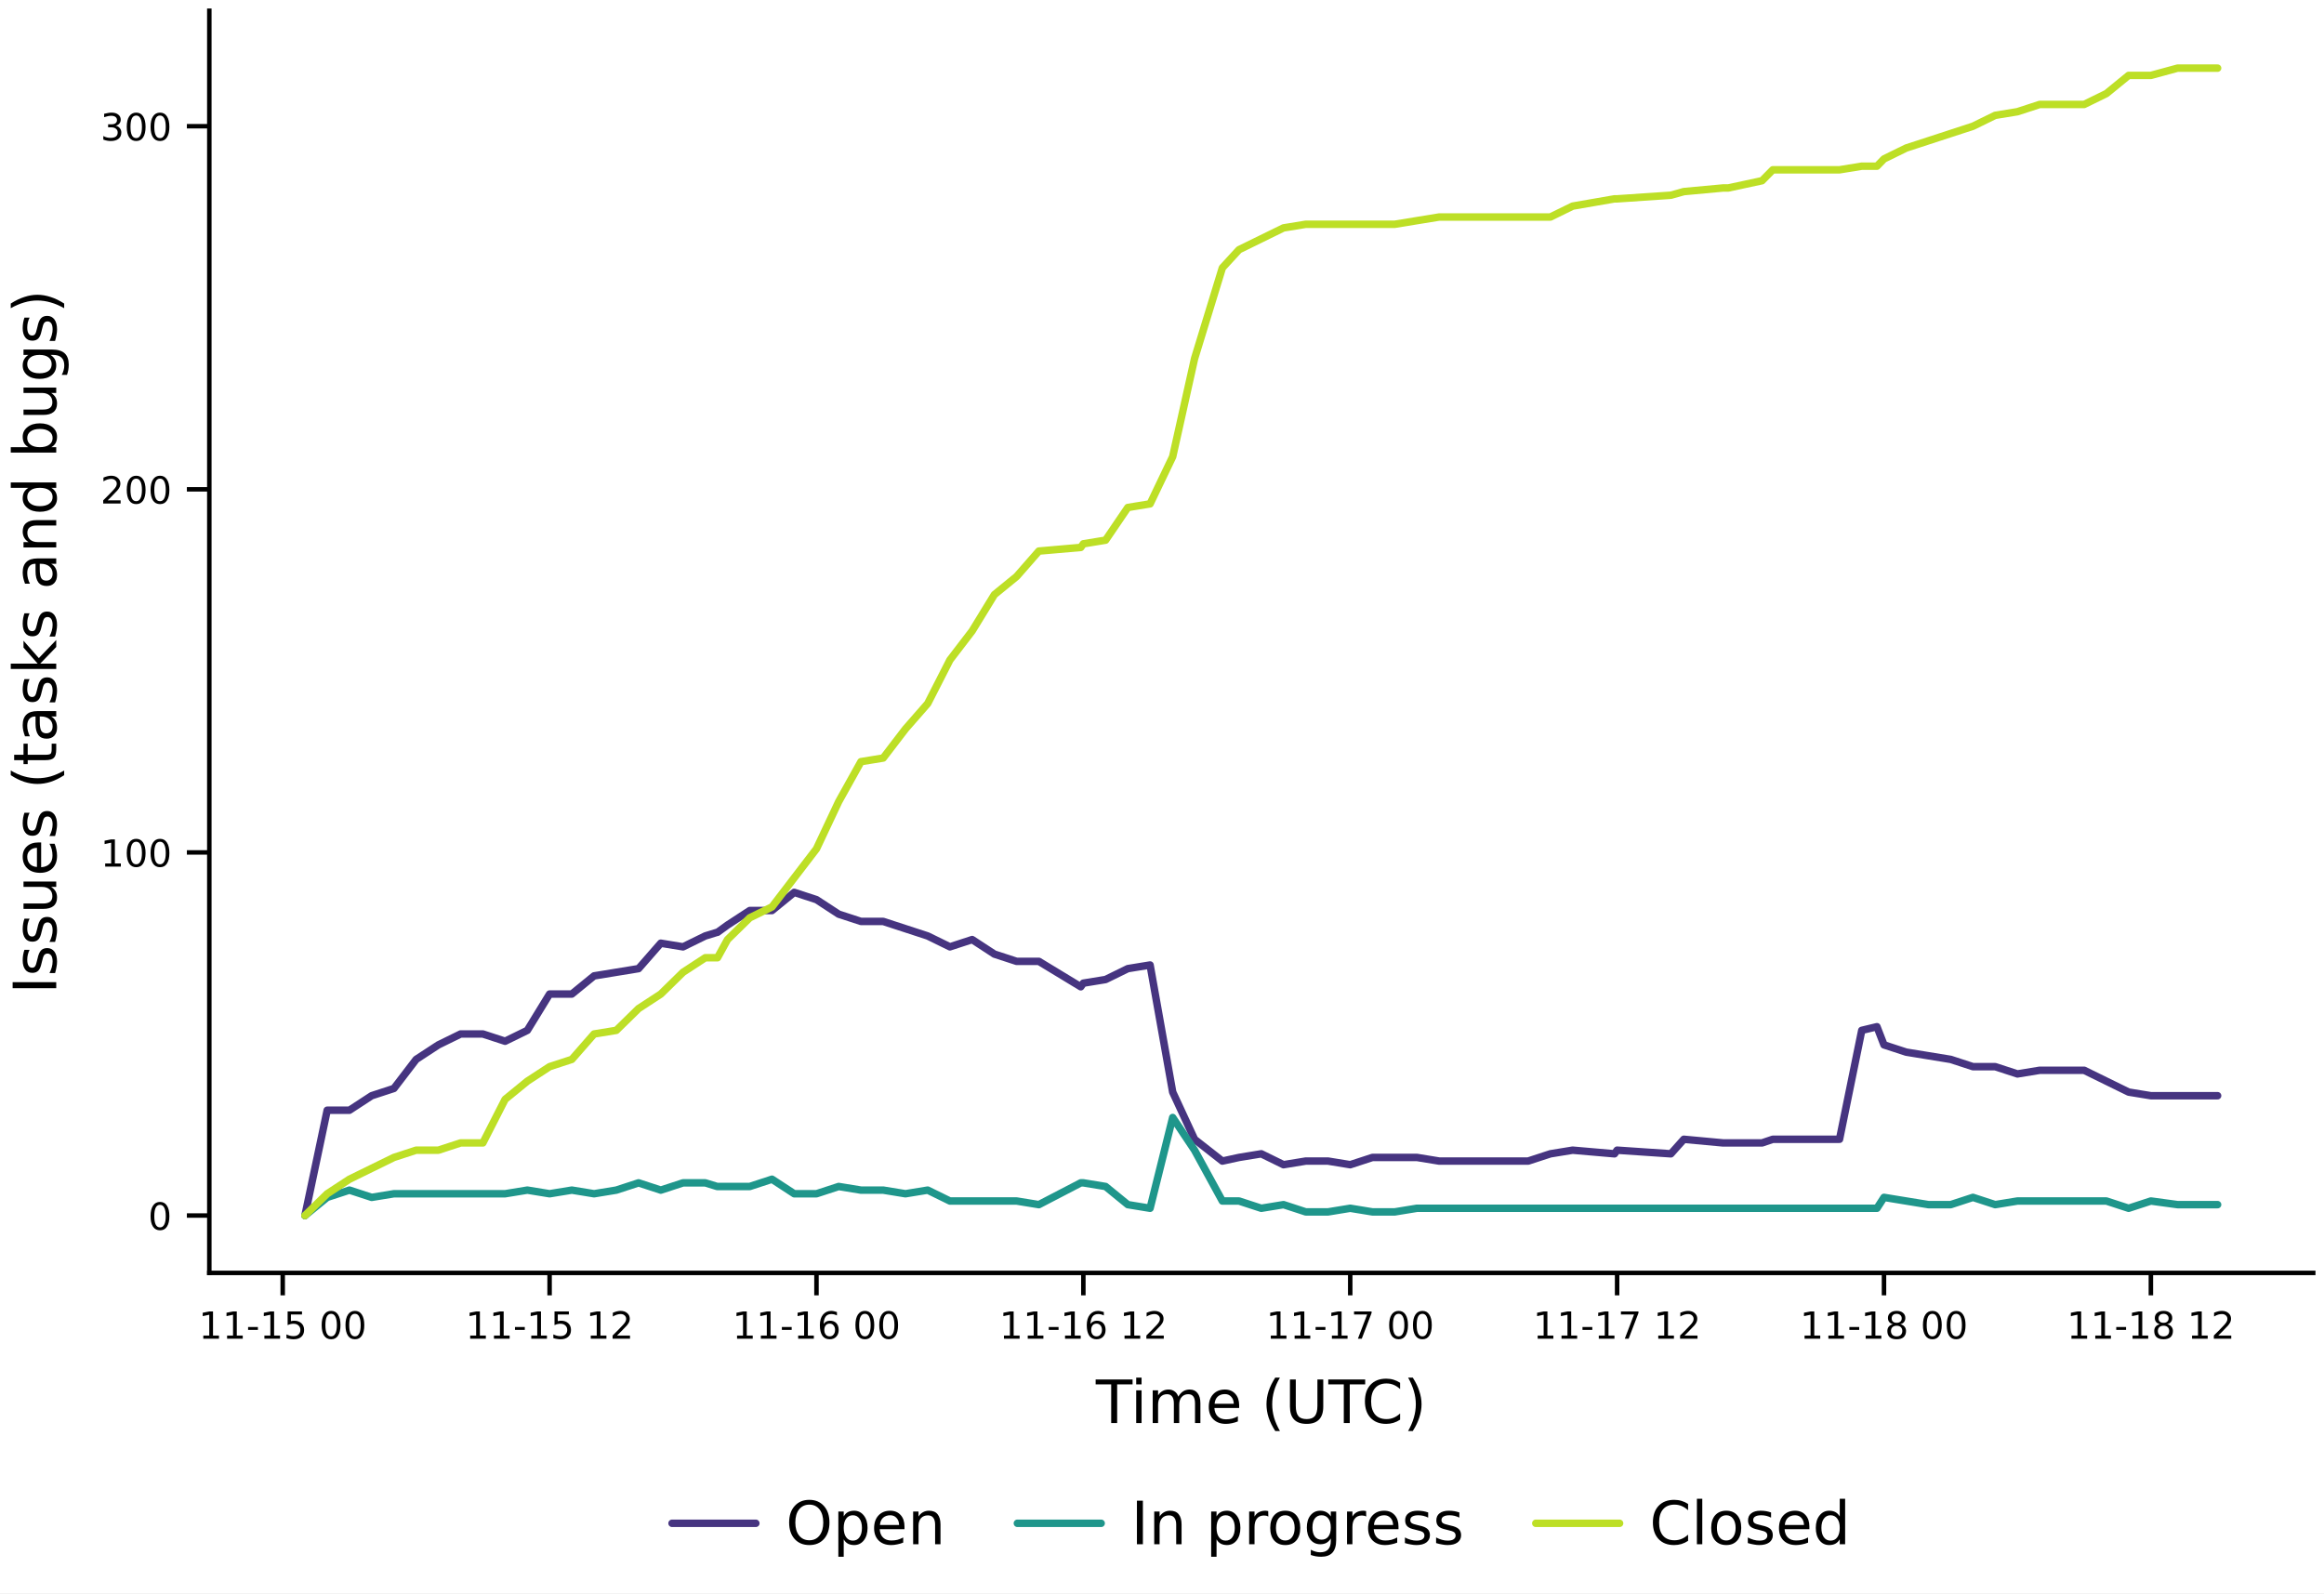
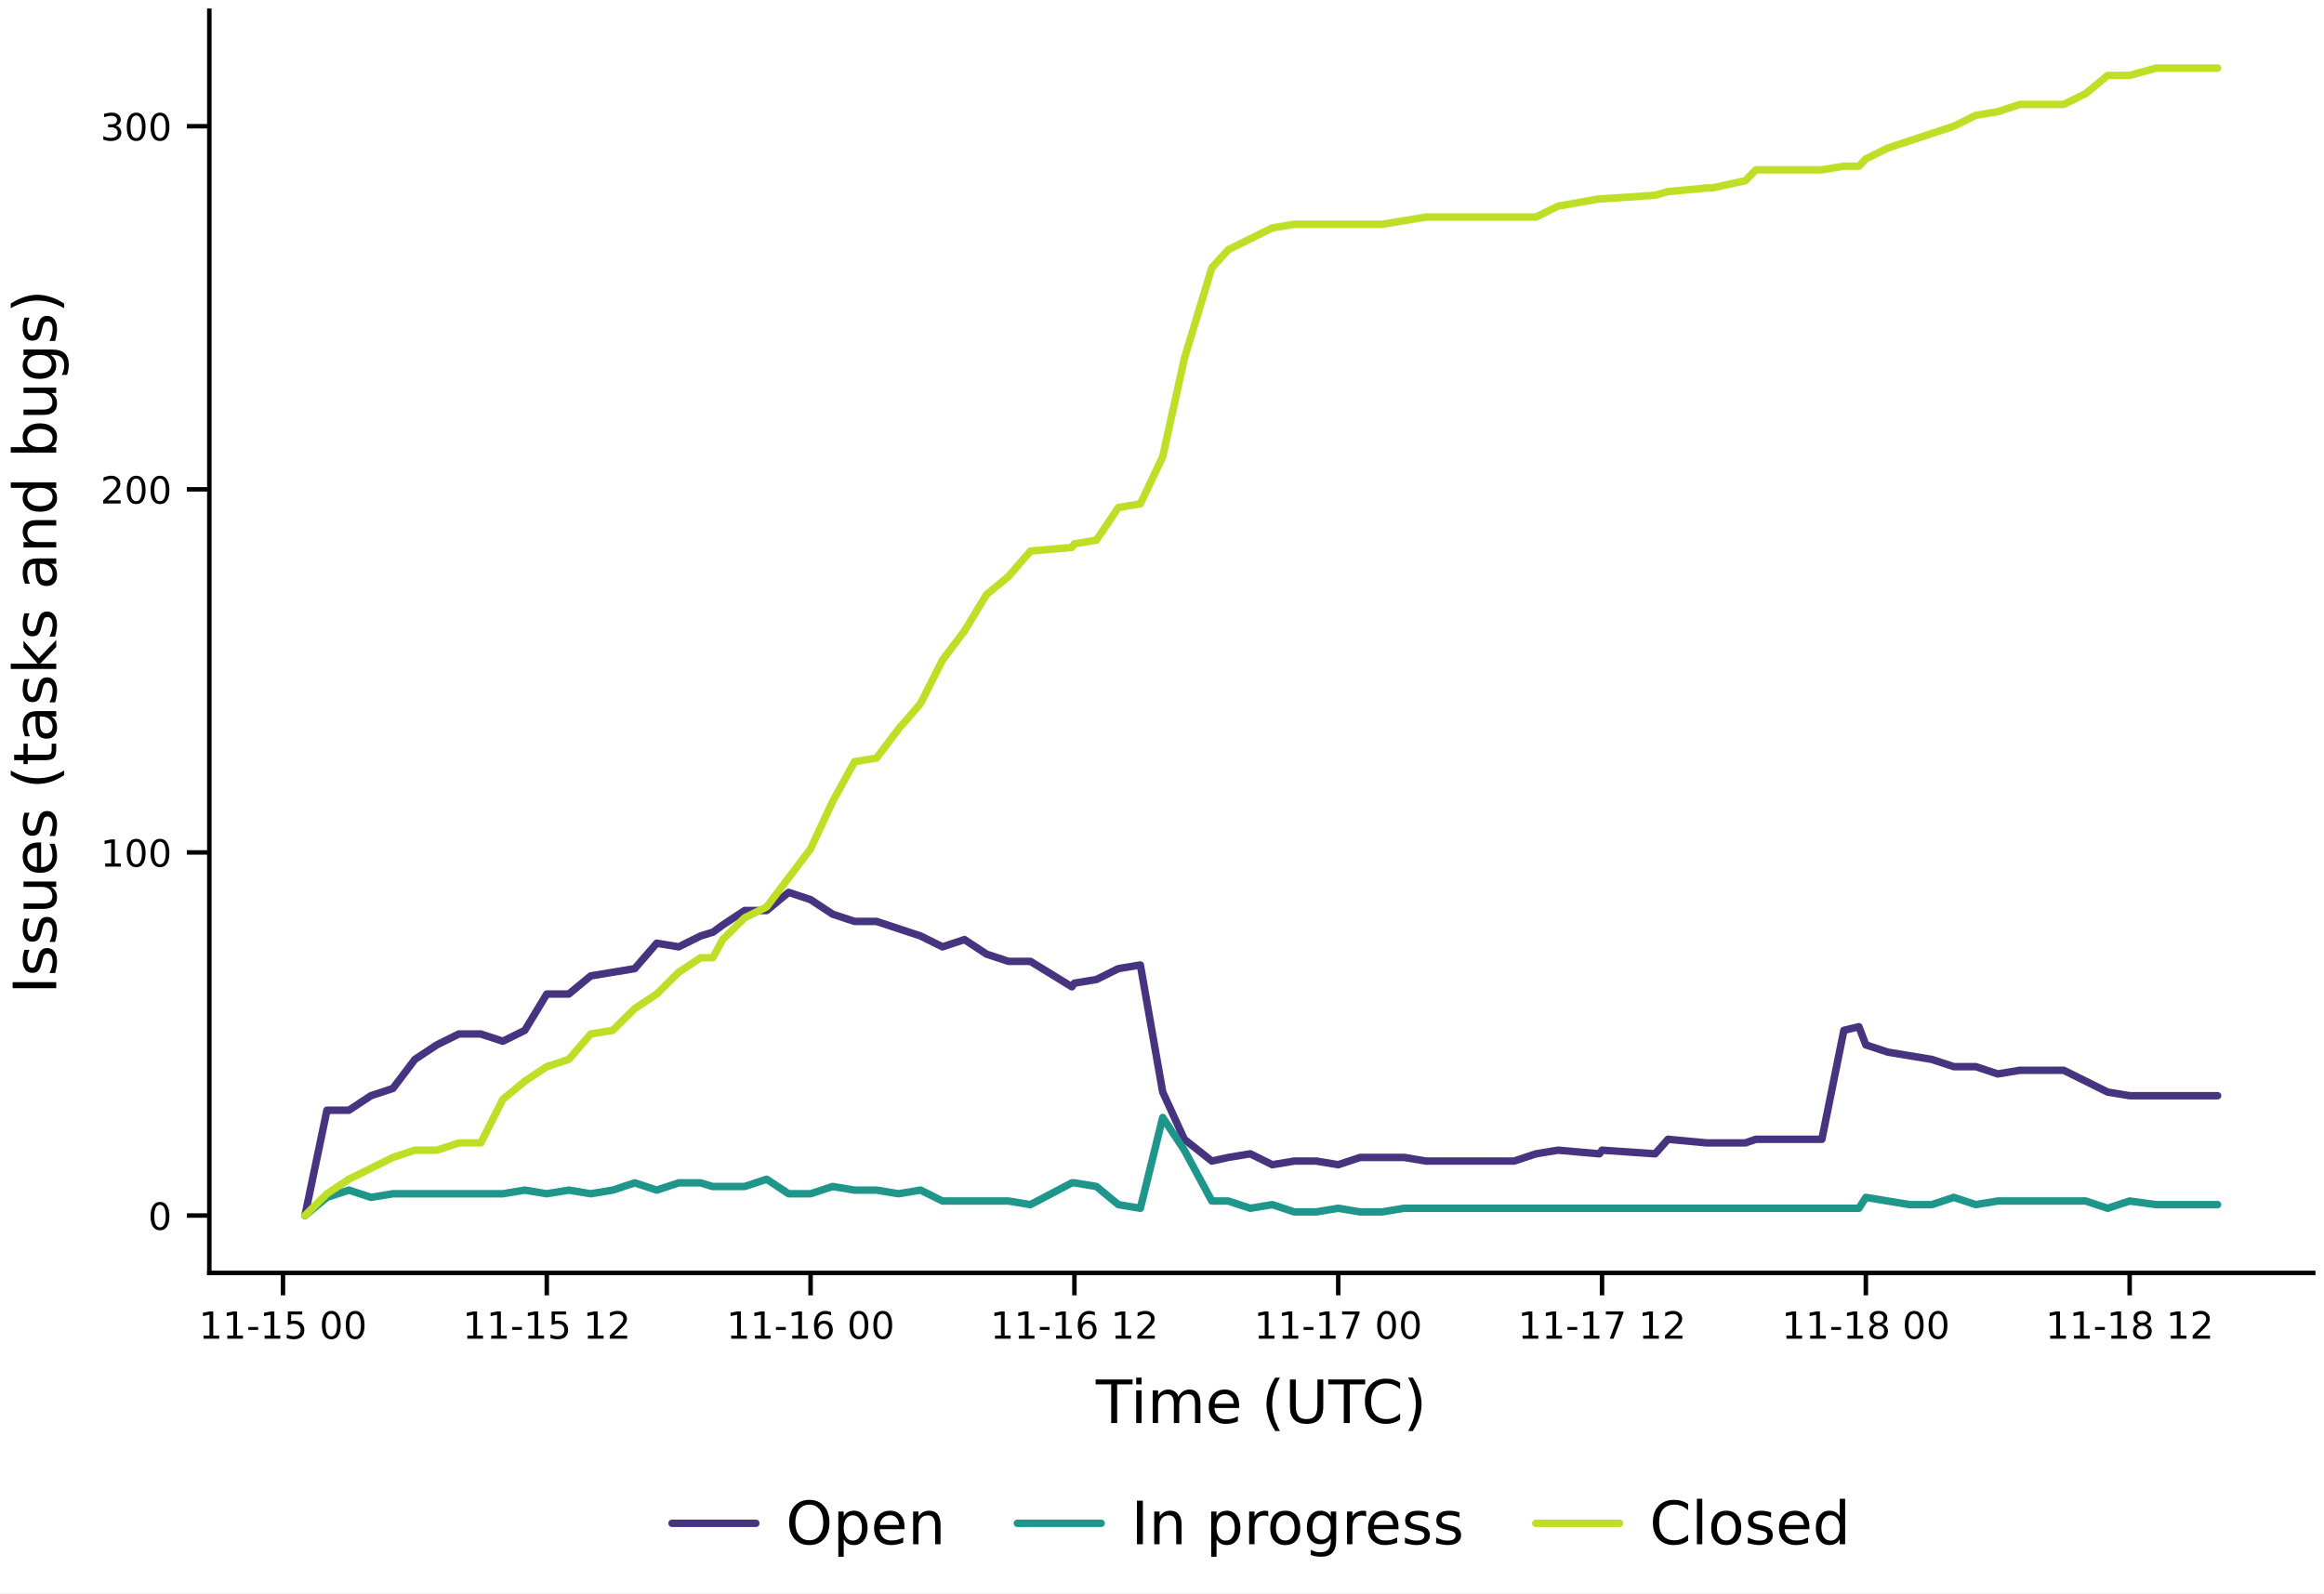
<svg xmlns="http://www.w3.org/2000/svg" xmlns:xlink="http://www.w3.org/1999/xlink" width="310.696pt" height="213.046pt" viewBox="0 0 310.696 213.046" version="1.1">
  <defs>
    <style type="text/css">*{stroke-linejoin: round; stroke-linecap: butt}</style>
  </defs>
  <g id="figure_1">
    <g id="patch_1">
      <path d="M -0 213.046  L 310.696 213.046  L 310.696 0  L -0 0  z " style="fill: #ffffff" />
    </g>
    <g id="axes_1">
      <g id="patch_2">
        <path d="M 27.984 170.203  L 309.256 170.203  L 309.256 1.44  L 27.984 1.44  z " style="fill: #ffffff" />
      </g>
      <g id="matplotlib.axis_1">
        <g id="xtick_1">
          <g id="line2d_1">
            <defs>
-               <path id="m503f2c7be5" d="M 0 0  L 0 3  " style="stroke: #000000; stroke-width: 0.6" />
+               <path id="me39a484096" d="M 0 0  L 0 3  " style="stroke: #000000; stroke-width: 0.6" />
            </defs>
            <g>
-               <use xlink:href="#m503f2c7be5" x="37.796" y="170.203" style="stroke: #000000; stroke-width: 0.6" />
+               <use xlink:href="#me39a484096" x="37.83" y="170.203" style="stroke: #000000; stroke-width: 0.6" />
            </g>
          </g>
          <g id="text_1">
-             <text style="font-size: 5px; font-family: 'DejaVu Sans', sans-serif; text-anchor: middle" x="37.796" y="179.002" transform="rotate(-0 37.79617 179.0017)">11-15 00</text>
+             <text style="font-size: 5px; font-family: 'DejaVu Sans', sans-serif; text-anchor: middle" x="37.83" y="179.002" transform="rotate(-0 37.83035 179.0017)">11-15 00</text>
          </g>
        </g>
        <g id="xtick_2">
          <g id="line2d_2">
            <g>
-               <use xlink:href="#m503f2c7be5" x="73.475" y="170.203" style="stroke: #000000; stroke-width: 0.6" />
+               <use xlink:href="#me39a484096" x="73.099" y="170.203" style="stroke: #000000; stroke-width: 0.6" />
            </g>
          </g>
          <g id="text_2">
-             <text style="font-size: 5px; font-family: 'DejaVu Sans', sans-serif; text-anchor: middle" x="73.475" y="179.002" transform="rotate(-0 73.47542 179.0017)">11-15 12</text>
+             <text style="font-size: 5px; font-family: 'DejaVu Sans', sans-serif; text-anchor: middle" x="73.099" y="179.002" transform="rotate(-0 73.09949 179.0017)">11-15 12</text>
          </g>
        </g>
        <g id="xtick_3">
          <g id="line2d_3">
            <g>
-               <use xlink:href="#m503f2c7be5" x="109.155" y="170.203" style="stroke: #000000; stroke-width: 0.6" />
+               <use xlink:href="#me39a484096" x="108.369" y="170.203" style="stroke: #000000; stroke-width: 0.6" />
            </g>
          </g>
          <g id="text_3">
-             <text style="font-size: 5px; font-family: 'DejaVu Sans', sans-serif; text-anchor: middle" x="109.155" y="179.002" transform="rotate(-0 109.1547 179.0017)">11-16 00</text>
+             <text style="font-size: 5px; font-family: 'DejaVu Sans', sans-serif; text-anchor: middle" x="108.369" y="179.002" transform="rotate(-0 108.3686 179.0017)">11-16 00</text>
          </g>
        </g>
        <g id="xtick_4">
          <g id="line2d_4">
            <g>
-               <use xlink:href="#m503f2c7be5" x="144.834" y="170.203" style="stroke: #000000; stroke-width: 0.6" />
+               <use xlink:href="#me39a484096" x="143.638" y="170.203" style="stroke: #000000; stroke-width: 0.6" />
            </g>
          </g>
          <g id="text_4">
-             <text style="font-size: 5px; font-family: 'DejaVu Sans', sans-serif; text-anchor: middle" x="144.834" y="179.002" transform="rotate(-0 144.8339 179.0017)">11-16 12</text>
+             <text style="font-size: 5px; font-family: 'DejaVu Sans', sans-serif; text-anchor: middle" x="143.638" y="179.002" transform="rotate(-0 143.6378 179.0017)">11-16 12</text>
          </g>
        </g>
        <g id="xtick_5">
          <g id="line2d_5">
            <g>
-               <use xlink:href="#m503f2c7be5" x="180.513" y="170.203" style="stroke: #000000; stroke-width: 0.6" />
+               <use xlink:href="#me39a484096" x="178.907" y="170.203" style="stroke: #000000; stroke-width: 0.6" />
            </g>
          </g>
          <g id="text_5">
-             <text style="font-size: 5px; font-family: 'DejaVu Sans', sans-serif; text-anchor: middle" x="180.513" y="179.002" transform="rotate(-0 180.5132 179.0017)">11-17 00</text>
+             <text style="font-size: 5px; font-family: 'DejaVu Sans', sans-serif; text-anchor: middle" x="178.907" y="179.002" transform="rotate(-0 178.9069 179.0017)">11-17 00</text>
          </g>
        </g>
        <g id="xtick_6">
          <g id="line2d_6">
            <g>
-               <use xlink:href="#m503f2c7be5" x="216.192" y="170.203" style="stroke: #000000; stroke-width: 0.6" />
+               <use xlink:href="#me39a484096" x="214.176" y="170.203" style="stroke: #000000; stroke-width: 0.6" />
            </g>
          </g>
          <g id="text_6">
-             <text style="font-size: 5px; font-family: 'DejaVu Sans', sans-serif; text-anchor: middle" x="216.192" y="179.002" transform="rotate(-0 216.1924 179.0017)">11-17 12</text>
+             <text style="font-size: 5px; font-family: 'DejaVu Sans', sans-serif; text-anchor: middle" x="214.176" y="179.002" transform="rotate(-0 214.1761 179.0017)">11-17 12</text>
          </g>
        </g>
        <g id="xtick_7">
          <g id="line2d_7">
            <g>
-               <use xlink:href="#m503f2c7be5" x="251.872" y="170.203" style="stroke: #000000; stroke-width: 0.6" />
+               <use xlink:href="#me39a484096" x="249.445" y="170.203" style="stroke: #000000; stroke-width: 0.6" />
            </g>
          </g>
          <g id="text_7">
-             <text style="font-size: 5px; font-family: 'DejaVu Sans', sans-serif; text-anchor: middle" x="251.872" y="179.002" transform="rotate(-0 251.8717 179.0017)">11-18 00</text>
+             <text style="font-size: 5px; font-family: 'DejaVu Sans', sans-serif; text-anchor: middle" x="249.445" y="179.002" transform="rotate(-0 249.4452 179.0017)">11-18 00</text>
          </g>
        </g>
        <g id="xtick_8">
          <g id="line2d_8">
            <g>
-               <use xlink:href="#m503f2c7be5" x="287.551" y="170.203" style="stroke: #000000; stroke-width: 0.6" />
+               <use xlink:href="#me39a484096" x="284.714" y="170.203" style="stroke: #000000; stroke-width: 0.6" />
            </g>
          </g>
          <g id="text_8">
-             <text style="font-size: 5px; font-family: 'DejaVu Sans', sans-serif; text-anchor: middle" x="287.551" y="179.002" transform="rotate(-0 287.5509 179.0017)">11-18 12</text>
+             <text style="font-size: 5px; font-family: 'DejaVu Sans', sans-serif; text-anchor: middle" x="284.714" y="179.002" transform="rotate(-0 284.7144 179.0017)">11-18 12</text>
          </g>
        </g>
        <g id="text_9">
          <text style="font-size: 8px; font-family: 'DejaVu Sans', sans-serif; text-anchor: middle" x="168.62" y="190.282" transform="rotate(-0 168.6201 190.2816)">Time (UTC)</text>
        </g>
      </g>
      <g id="matplotlib.axis_2">
        <g id="ytick_1">
          <g id="line2d_9">
            <defs>
-               <path id="md912d34984" d="M 0 0  L -3 0  " style="stroke: #000000; stroke-width: 0.6" />
+               <path id="m5edaac4d52" d="M 0 0  L -3 0  " style="stroke: #000000; stroke-width: 0.6" />
            </defs>
            <g>
-               <use xlink:href="#md912d34984" x="27.984" y="162.532" style="stroke: #000000; stroke-width: 0.6" />
+               <use xlink:href="#m5edaac4d52" x="27.984" y="162.532" style="stroke: #000000; stroke-width: 0.6" />
            </g>
          </g>
          <g id="text_10">
            <text style="font-size: 5px; font-family: 'DejaVu Sans', sans-serif; text-anchor: end" x="22.984" y="164.431" transform="rotate(-0 22.98438 164.4312)">0</text>
          </g>
        </g>
        <g id="ytick_2">
          <g id="line2d_10">
            <g>
-               <use xlink:href="#md912d34984" x="27.984" y="113.981" style="stroke: #000000; stroke-width: 0.6" />
+               <use xlink:href="#m5edaac4d52" x="27.984" y="113.981" style="stroke: #000000; stroke-width: 0.6" />
            </g>
          </g>
          <g id="text_11">
            <text style="font-size: 5px; font-family: 'DejaVu Sans', sans-serif; text-anchor: end" x="22.984" y="115.88" transform="rotate(-0 22.98438 115.8804)">100</text>
          </g>
        </g>
        <g id="ytick_3">
          <g id="line2d_11">
            <g>
-               <use xlink:href="#md912d34984" x="27.984" y="65.43" style="stroke: #000000; stroke-width: 0.6" />
+               <use xlink:href="#m5edaac4d52" x="27.984" y="65.43" style="stroke: #000000; stroke-width: 0.6" />
            </g>
          </g>
          <g id="text_12">
            <text style="font-size: 5px; font-family: 'DejaVu Sans', sans-serif; text-anchor: end" x="22.984" y="67.329" transform="rotate(-0 22.98438 67.32948)">200</text>
          </g>
        </g>
        <g id="ytick_4">
          <g id="line2d_12">
            <g>
-               <use xlink:href="#md912d34984" x="27.984" y="16.879" style="stroke: #000000; stroke-width: 0.6" />
+               <use xlink:href="#m5edaac4d52" x="27.984" y="16.879" style="stroke: #000000; stroke-width: 0.6" />
            </g>
          </g>
          <g id="text_13">
            <text style="font-size: 5px; font-family: 'DejaVu Sans', sans-serif; text-anchor: end" x="22.984" y="18.779" transform="rotate(-0 22.98438 18.77859)">300</text>
          </g>
        </g>
        <g id="text_14">
          <text style="font-size: 8px; font-family: 'DejaVu Sans', sans-serif; text-anchor: middle" x="7.519" y="85.821" transform="rotate(-90 7.51875 85.82143)">Issues (tasks and bugs)</text>
        </g>
      </g>
      <g id="line2d_13">
-         <path d="M 40.769 162.532  L 43.743 148.452  L 46.716 148.452  L 49.689 146.51  L 52.663 145.539  L 55.636 141.655  L 58.609 139.713  L 61.582 138.256  L 64.556 138.256  L 67.529 139.227  L 70.502 137.771  L 73.475 132.916  L 76.449 132.916  L 79.422 130.488  L 82.395 130.003  L 85.369 129.517  L 88.342 126.119  L 91.315 126.604  L 94.288 125.148  L 95.874 124.662  L 95.924 124.662  L 97.262 123.691  L 100.235 121.749  L 103.208 121.749  L 106.181 119.322  L 109.155 120.293  L 112.128 122.235  L 115.101 123.206  L 118.074 123.206  L 121.048 124.177  L 124.021 125.148  L 126.994 126.604  L 129.968 125.633  L 132.941 127.575  L 135.914 128.546  L 138.887 128.546  L 144.487 131.945  L 144.834 131.459  L 147.807 130.974  L 150.78 129.517  L 153.754 129.032  L 156.777 146.025  L 159.7 152.336  L 163.417 155.249  L 165.647 154.764  L 168.62 154.278  L 171.593 155.735  L 174.567 155.249  L 177.54 155.249  L 180.513 155.735  L 183.486 154.764  L 186.46 154.764  L 189.433 154.764  L 192.406 155.249  L 195.38 155.249  L 198.353 155.249  L 201.326 155.249  L 204.299 155.249  L 207.273 154.278  L 210.246 153.793  L 215.846 154.278  L 216.192 153.793  L 223.378 154.278  L 225.112 152.336  L 230.365 152.822  L 231.059 152.822  L 235.568 152.822  L 237.005 152.336  L 239.979 152.336  L 242.952 152.336  L 245.925 152.336  L 248.898 137.771  L 250.93 137.285  L 251.872 139.713  L 254.845 140.684  L 257.818 141.169  L 260.792 141.655  L 263.765 142.626  L 266.738 142.626  L 269.711 143.597  L 272.685 143.111  L 275.658 143.111  L 278.631 143.111  L 281.604 144.568  L 284.578 146.025  L 287.551 146.51  L 291.119 146.51  L 293.547 146.51  L 296.471 146.51  " clip-path="url(#p6ba07fc0b8)" style="fill: none; stroke: #463480; stroke-linecap: round" />
+         <path d="M 40.769 162.532  L 43.709 148.452  L 46.648 148.452  L 49.587 146.51  L 52.526 145.539  L 55.465 141.655  L 58.404 139.713  L 61.343 138.256  L 64.282 138.256  L 67.221 139.227  L 70.16 137.771  L 73.099 132.916  L 76.039 132.916  L 78.978 130.488  L 81.917 130.003  L 84.856 129.517  L 87.795 126.119  L 90.734 126.604  L 93.673 125.148  L 95.241 124.662  L 95.29 124.662  L 96.612 123.691  L 99.551 121.749  L 102.49 121.749  L 105.43 119.322  L 108.369 120.293  L 111.308 122.235  L 114.247 123.206  L 117.186 123.206  L 120.125 124.177  L 123.064 125.148  L 126.003 126.604  L 128.942 125.633  L 131.881 127.575  L 134.82 128.546  L 137.76 128.546  L 143.295 131.945  L 143.638 131.459  L 146.577 130.974  L 149.516 129.517  L 152.455 129.032  L 155.443 146.025  L 158.333 152.336  L 162.007 155.249  L 164.211 154.764  L 167.151 154.278  L 170.09 155.735  L 173.029 155.249  L 175.968 155.249  L 178.907 155.735  L 181.846 154.764  L 184.785 154.764  L 187.724 154.764  L 190.663 155.249  L 193.602 155.249  L 196.542 155.249  L 199.481 155.249  L 202.42 155.249  L 205.359 154.278  L 208.298 153.793  L 213.833 154.278  L 214.176 153.793  L 221.279 154.278  L 222.993 152.336  L 228.186 152.822  L 228.872 152.822  L 233.329 152.822  L 234.75 152.336  L 237.689 152.336  L 240.628 152.336  L 243.567 152.336  L 246.506 137.771  L 248.515 137.285  L 249.445 139.713  L 252.384 140.684  L 255.323 141.169  L 258.263 141.655  L 261.202 142.626  L 264.141 142.626  L 267.08 143.597  L 270.019 143.111  L 272.958 143.111  L 275.897 143.111  L 278.836 144.568  L 281.775 146.025  L 284.714 146.51  L 288.241 146.51  L 290.642 146.51  L 293.532 146.51  L 296.471 146.51  " clip-path="url(#p0c51674a6c)" style="fill: none; stroke: #463480; stroke-linecap: round" />
      </g>
      <g id="line2d_14">
-         <path d="M 40.769 162.532  L 43.743 160.104  L 46.716 159.133  L 49.689 160.104  L 52.663 159.619  L 55.636 159.619  L 58.609 159.619  L 61.582 159.619  L 64.556 159.619  L 67.529 159.619  L 70.502 159.133  L 73.475 159.619  L 76.449 159.133  L 79.422 159.619  L 82.395 159.133  L 85.369 158.162  L 88.342 159.133  L 91.315 158.162  L 94.288 158.162  L 95.874 158.648  L 95.924 158.648  L 97.262 158.648  L 100.235 158.648  L 103.208 157.677  L 106.181 159.619  L 109.155 159.619  L 112.128 158.648  L 115.101 159.133  L 118.074 159.133  L 121.048 159.619  L 124.021 159.133  L 126.994 160.59  L 129.968 160.59  L 132.941 160.59  L 135.914 160.59  L 138.887 161.075  L 144.487 158.162  L 144.834 158.162  L 147.807 158.648  L 150.78 161.075  L 153.754 161.561  L 156.777 149.423  L 159.7 153.793  L 163.417 160.59  L 165.647 160.59  L 168.62 161.561  L 171.593 161.075  L 174.567 162.046  L 177.54 162.046  L 180.513 161.561  L 183.486 162.046  L 186.46 162.046  L 189.433 161.561  L 192.406 161.561  L 195.38 161.561  L 198.353 161.561  L 201.326 161.561  L 204.299 161.561  L 207.273 161.561  L 210.246 161.561  L 215.846 161.561  L 216.192 161.561  L 223.378 161.561  L 225.112 161.561  L 230.365 161.561  L 231.059 161.561  L 235.568 161.561  L 237.005 161.561  L 239.979 161.561  L 242.952 161.561  L 245.925 161.561  L 248.898 161.561  L 250.93 161.561  L 251.872 160.104  L 254.845 160.59  L 257.818 161.075  L 260.792 161.075  L 263.765 160.104  L 266.738 161.075  L 269.711 160.59  L 272.685 160.59  L 275.658 160.59  L 278.631 160.59  L 281.604 160.59  L 284.578 161.561  L 287.551 160.59  L 291.119 161.075  L 293.547 161.075  L 296.471 161.075  " clip-path="url(#p6ba07fc0b8)" style="fill: none; stroke: #1f968b; stroke-linecap: round" />
+         <path d="M 40.769 162.532  L 43.709 160.104  L 46.648 159.133  L 49.587 160.104  L 52.526 159.619  L 55.465 159.619  L 58.404 159.619  L 61.343 159.619  L 64.282 159.619  L 67.221 159.619  L 70.16 159.133  L 73.099 159.619  L 76.039 159.133  L 78.978 159.619  L 81.917 159.133  L 84.856 158.162  L 87.795 159.133  L 90.734 158.162  L 93.673 158.162  L 95.241 158.648  L 95.29 158.648  L 96.612 158.648  L 99.551 158.648  L 102.49 157.677  L 105.43 159.619  L 108.369 159.619  L 111.308 158.648  L 114.247 159.133  L 117.186 159.133  L 120.125 159.619  L 123.064 159.133  L 126.003 160.59  L 128.942 160.59  L 131.881 160.59  L 134.82 160.59  L 137.76 161.075  L 143.295 158.162  L 143.638 158.162  L 146.577 158.648  L 149.516 161.075  L 152.455 161.561  L 155.443 149.423  L 158.333 153.793  L 162.007 160.59  L 164.211 160.59  L 167.151 161.561  L 170.09 161.075  L 173.029 162.046  L 175.968 162.046  L 178.907 161.561  L 181.846 162.046  L 184.785 162.046  L 187.724 161.561  L 190.663 161.561  L 193.602 161.561  L 196.542 161.561  L 199.481 161.561  L 202.42 161.561  L 205.359 161.561  L 208.298 161.561  L 213.833 161.561  L 214.176 161.561  L 221.279 161.561  L 222.993 161.561  L 228.186 161.561  L 228.872 161.561  L 233.329 161.561  L 234.75 161.561  L 237.689 161.561  L 240.628 161.561  L 243.567 161.561  L 246.506 161.561  L 248.515 161.561  L 249.445 160.104  L 252.384 160.59  L 255.323 161.075  L 258.263 161.075  L 261.202 160.104  L 264.141 161.075  L 267.08 160.59  L 270.019 160.59  L 272.958 160.59  L 275.897 160.59  L 278.836 160.59  L 281.775 161.561  L 284.714 160.59  L 288.241 161.075  L 290.642 161.075  L 293.532 161.075  L 296.471 161.075  " clip-path="url(#p0c51674a6c)" style="fill: none; stroke: #1f968b; stroke-linecap: round" />
      </g>
      <g id="line2d_15">
-         <path d="M 40.769 162.532  L 43.743 159.619  L 46.716 157.677  L 49.689 156.22  L 52.663 154.764  L 55.636 153.793  L 58.609 153.793  L 61.582 152.822  L 64.556 152.822  L 67.529 146.996  L 70.502 144.568  L 73.475 142.626  L 76.449 141.655  L 79.422 138.256  L 82.395 137.771  L 85.369 134.858  L 88.342 132.916  L 91.315 130.003  L 94.288 128.061  L 95.874 128.061  L 95.924 128.061  L 97.262 125.633  L 100.235 122.72  L 103.208 121.264  L 106.181 117.38  L 109.155 113.495  L 112.128 107.184  L 115.101 101.843  L 118.074 101.358  L 121.048 97.474  L 124.021 94.075  L 126.994 88.249  L 129.968 84.365  L 132.941 79.51  L 135.914 77.082  L 138.887 73.684  L 144.487 73.198  L 144.834 72.713  L 147.807 72.227  L 150.78 67.858  L 153.754 67.372  L 156.777 61.06  L 159.7 47.952  L 163.417 35.814  L 165.647 33.386  L 168.62 31.93  L 171.593 30.473  L 174.567 29.988  L 177.54 29.988  L 180.513 29.988  L 183.486 29.988  L 186.46 29.988  L 189.433 29.502  L 192.406 29.017  L 195.38 29.017  L 198.353 29.017  L 201.326 29.017  L 204.299 29.017  L 207.273 29.017  L 210.246 27.56  L 215.846 26.589  L 216.192 26.589  L 223.378 26.104  L 225.112 25.618  L 230.365 25.133  L 231.059 25.133  L 235.568 24.162  L 237.005 22.705  L 239.979 22.705  L 242.952 22.705  L 245.925 22.705  L 248.898 22.22  L 250.93 22.22  L 251.872 21.249  L 254.845 19.792  L 257.818 18.821  L 260.792 17.85  L 263.765 16.879  L 266.738 15.423  L 269.711 14.937  L 272.685 13.966  L 275.658 13.966  L 278.631 13.966  L 281.604 12.51  L 284.578 10.082  L 287.551 10.082  L 291.119 9.111  L 293.547 9.111  L 296.471 9.111  " clip-path="url(#p6ba07fc0b8)" style="fill: none; stroke: #bddf26; stroke-linecap: round" />
+         <path d="M 40.769 162.532  L 43.709 159.619  L 46.648 157.677  L 49.587 156.22  L 52.526 154.764  L 55.465 153.793  L 58.404 153.793  L 61.343 152.822  L 64.282 152.822  L 67.221 146.996  L 70.16 144.568  L 73.099 142.626  L 76.039 141.655  L 78.978 138.256  L 81.917 137.771  L 84.856 134.858  L 87.795 132.916  L 90.734 130.003  L 93.673 128.061  L 95.241 128.061  L 95.29 128.061  L 96.612 125.633  L 99.551 122.72  L 102.49 121.264  L 105.43 117.38  L 108.369 113.495  L 111.308 107.184  L 114.247 101.843  L 117.186 101.358  L 120.125 97.474  L 123.064 94.075  L 126.003 88.249  L 128.942 84.365  L 131.881 79.51  L 134.82 77.082  L 137.76 73.684  L 143.295 73.198  L 143.638 72.713  L 146.577 72.227  L 149.516 67.858  L 152.455 67.372  L 155.443 61.06  L 158.333 47.952  L 162.007 35.814  L 164.211 33.386  L 167.151 31.93  L 170.09 30.473  L 173.029 29.988  L 175.968 29.988  L 178.907 29.988  L 181.846 29.988  L 184.785 29.988  L 187.724 29.502  L 190.663 29.017  L 193.602 29.017  L 196.542 29.017  L 199.481 29.017  L 202.42 29.017  L 205.359 29.017  L 208.298 27.56  L 213.833 26.589  L 214.176 26.589  L 221.279 26.104  L 222.993 25.618  L 228.186 25.133  L 228.872 25.133  L 233.329 24.162  L 234.75 22.705  L 237.689 22.705  L 240.628 22.705  L 243.567 22.705  L 246.506 22.22  L 248.515 22.22  L 249.445 21.249  L 252.384 19.792  L 255.323 18.821  L 258.263 17.85  L 261.202 16.879  L 264.141 15.423  L 267.08 14.937  L 270.019 13.966  L 272.958 13.966  L 275.897 13.966  L 278.836 12.51  L 281.775 10.082  L 284.714 10.082  L 288.241 9.111  L 290.642 9.111  L 293.532 9.111  L 296.471 9.111  " clip-path="url(#p0c51674a6c)" style="fill: none; stroke: #bddf26; stroke-linecap: round" />
      </g>
      <g id="patch_3">
        <path d="M 27.984 170.203  L 27.984 1.44  " style="fill: none; stroke: #000000; stroke-width: 0.6; stroke-linejoin: miter; stroke-linecap: square" />
      </g>
      <g id="patch_4">
        <path d="M 27.984 170.203  L 309.256 170.203  " style="fill: none; stroke: #000000; stroke-width: 0.6; stroke-linejoin: miter; stroke-linecap: square" />
      </g>
      <g id="legend_1">
        <g id="line2d_16">
          <path d="M 89.846 203.684  L 95.446 203.684  L 101.046 203.684  " style="fill: none; stroke: #463480; stroke-linecap: round" />
        </g>
        <g id="text_15">
          <text style="font-size: 8px; font-family: 'DejaVu Sans', sans-serif; text-anchor: start" x="105.046" y="206.484" transform="rotate(-0 105.0457 206.4837)">Open</text>
        </g>
        <g id="line2d_17">
          <path d="M 136.014 203.684  L 141.614 203.684  L 147.214 203.684  " style="fill: none; stroke: #1f968b; stroke-linecap: round" />
        </g>
        <g id="text_16">
          <text style="font-size: 8px; font-family: 'DejaVu Sans', sans-serif; text-anchor: start" x="151.214" y="206.484" transform="rotate(-0 151.2145 206.4837)">In progress</text>
        </g>
        <g id="line2d_18">
          <path d="M 205.322 203.684  L 210.922 203.684  L 216.522 203.684  " style="fill: none; stroke: #bddf26; stroke-linecap: round" />
        </g>
        <g id="text_17">
          <text style="font-size: 8px; font-family: 'DejaVu Sans', sans-serif; text-anchor: start" x="220.522" y="206.484" transform="rotate(-0 220.522 206.4837)">Closed</text>
        </g>
      </g>
    </g>
  </g>
  <defs>
-     <clipPath id="p6ba07fc0b8">
+     <clipPath id="p0c51674a6c">
      <rect x="27.984" y="1.44" width="281.271" height="168.763" />
    </clipPath>
  </defs>
</svg>
